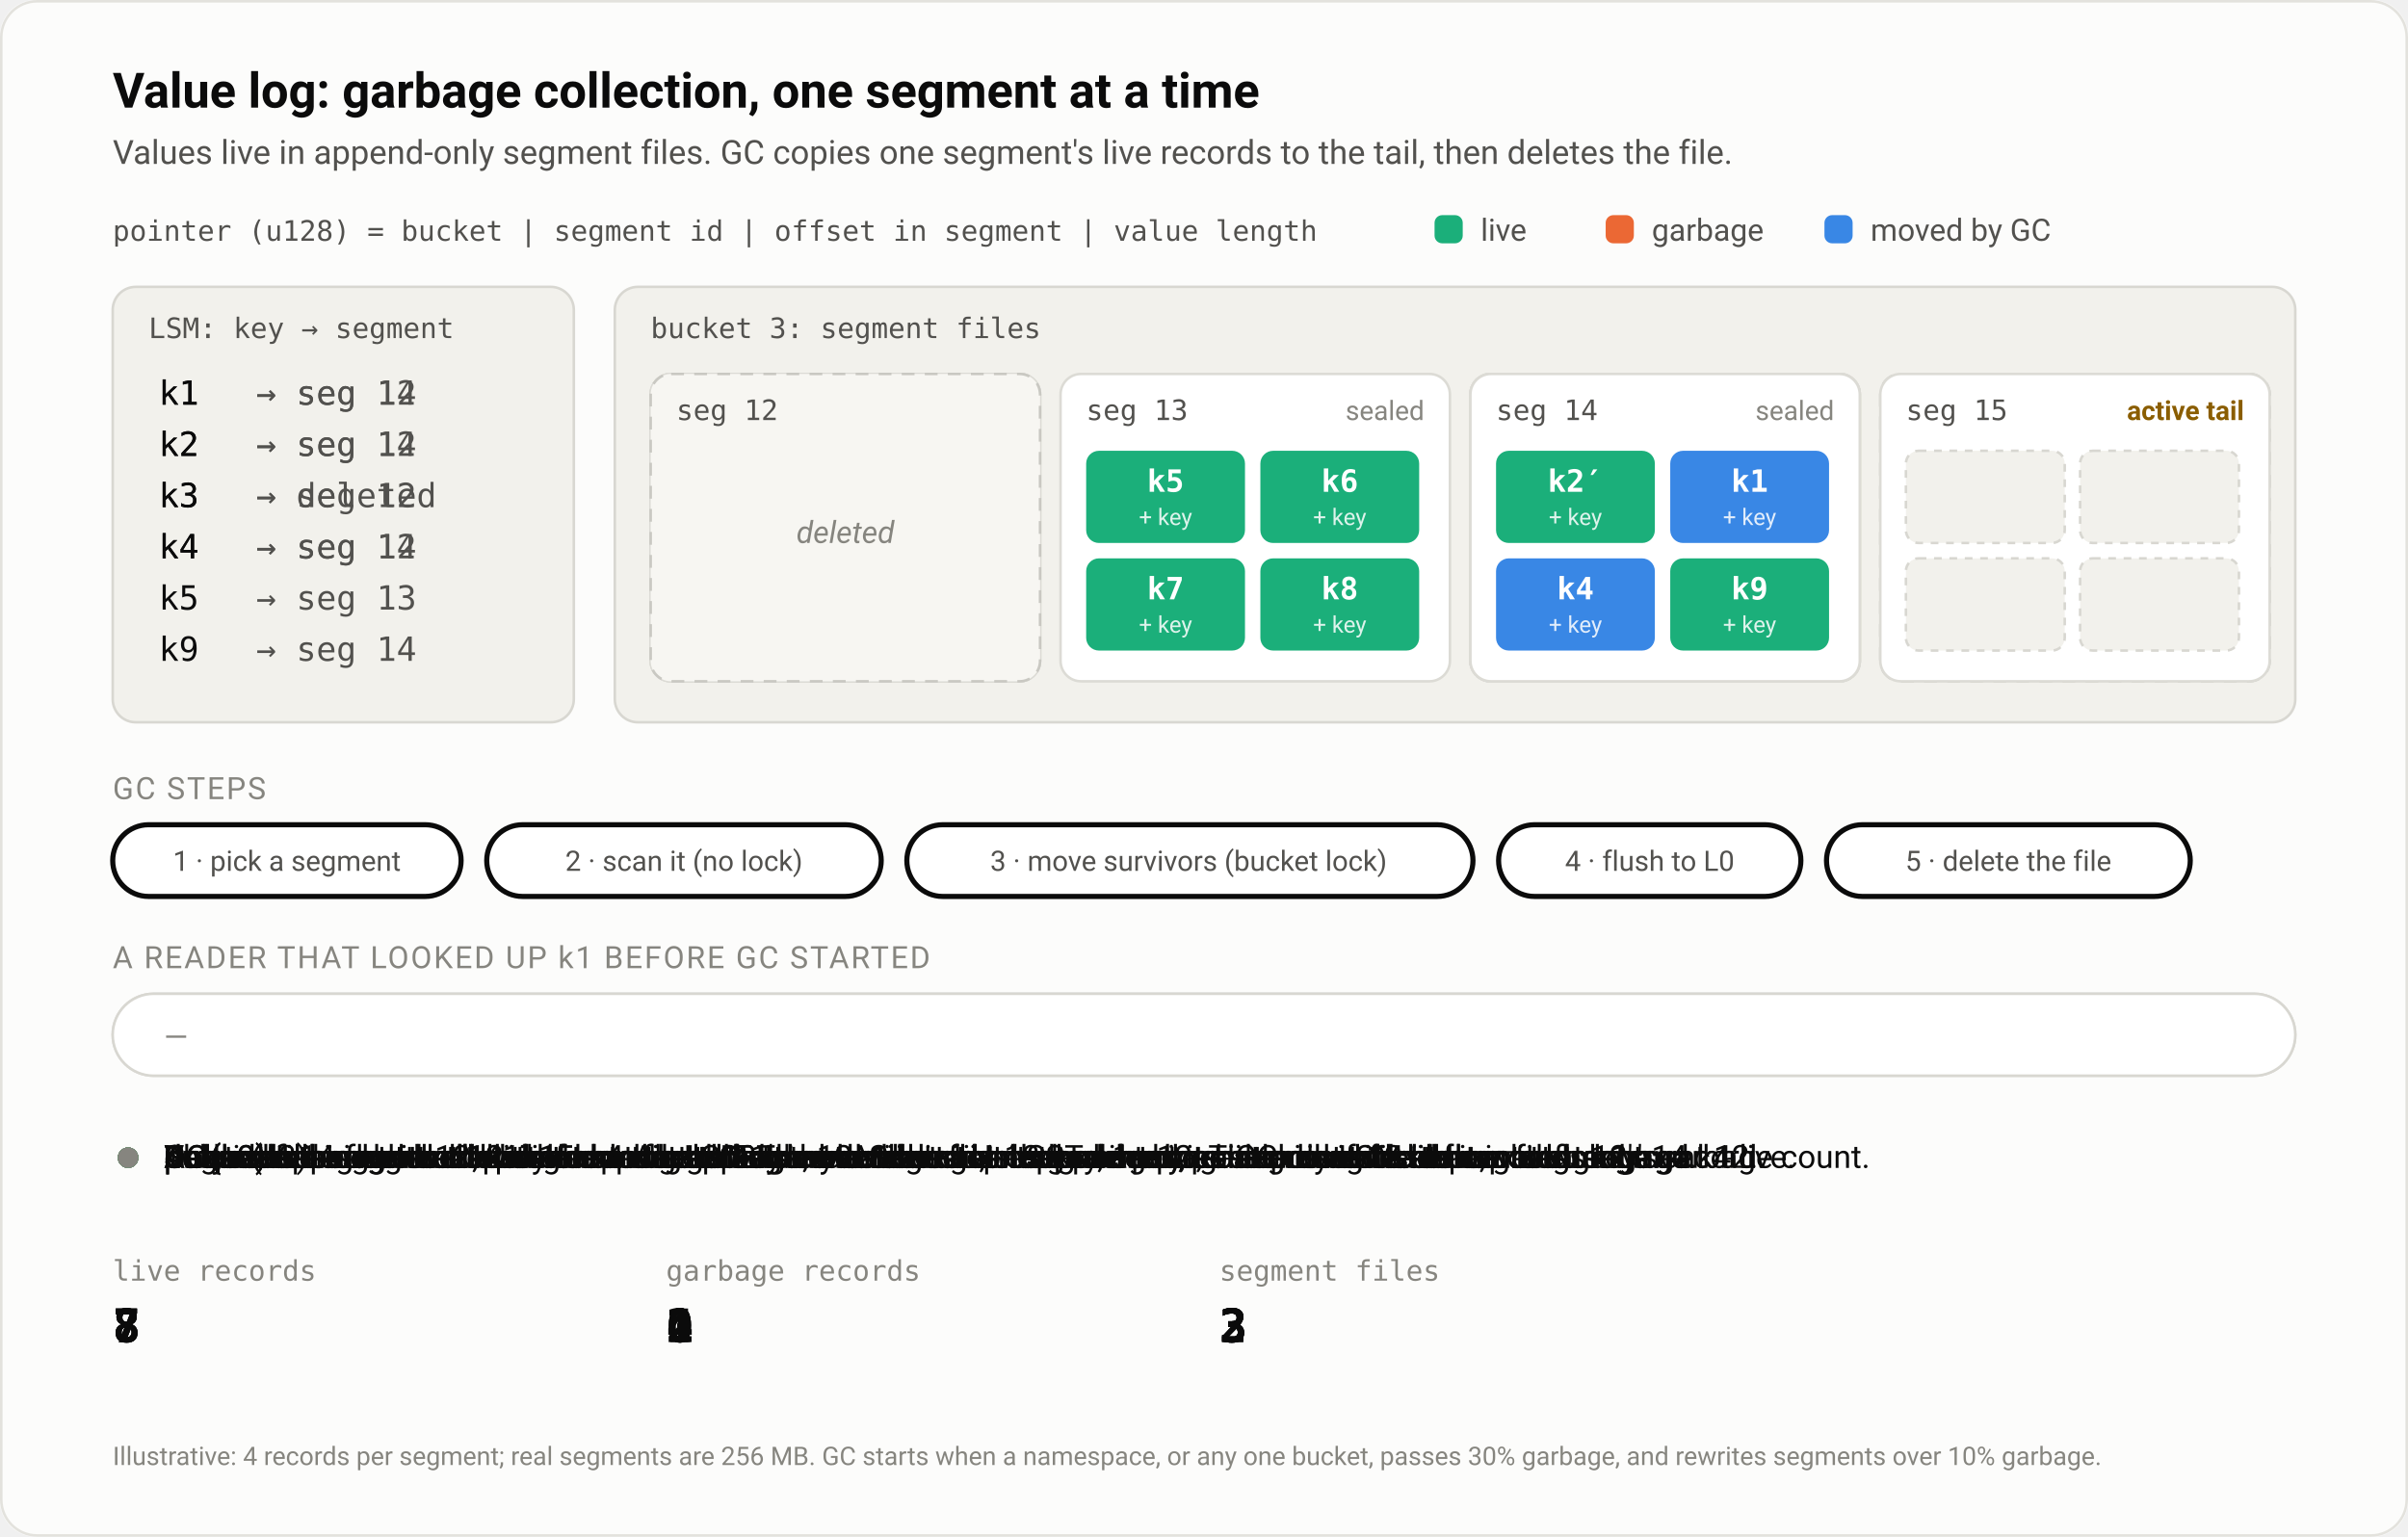
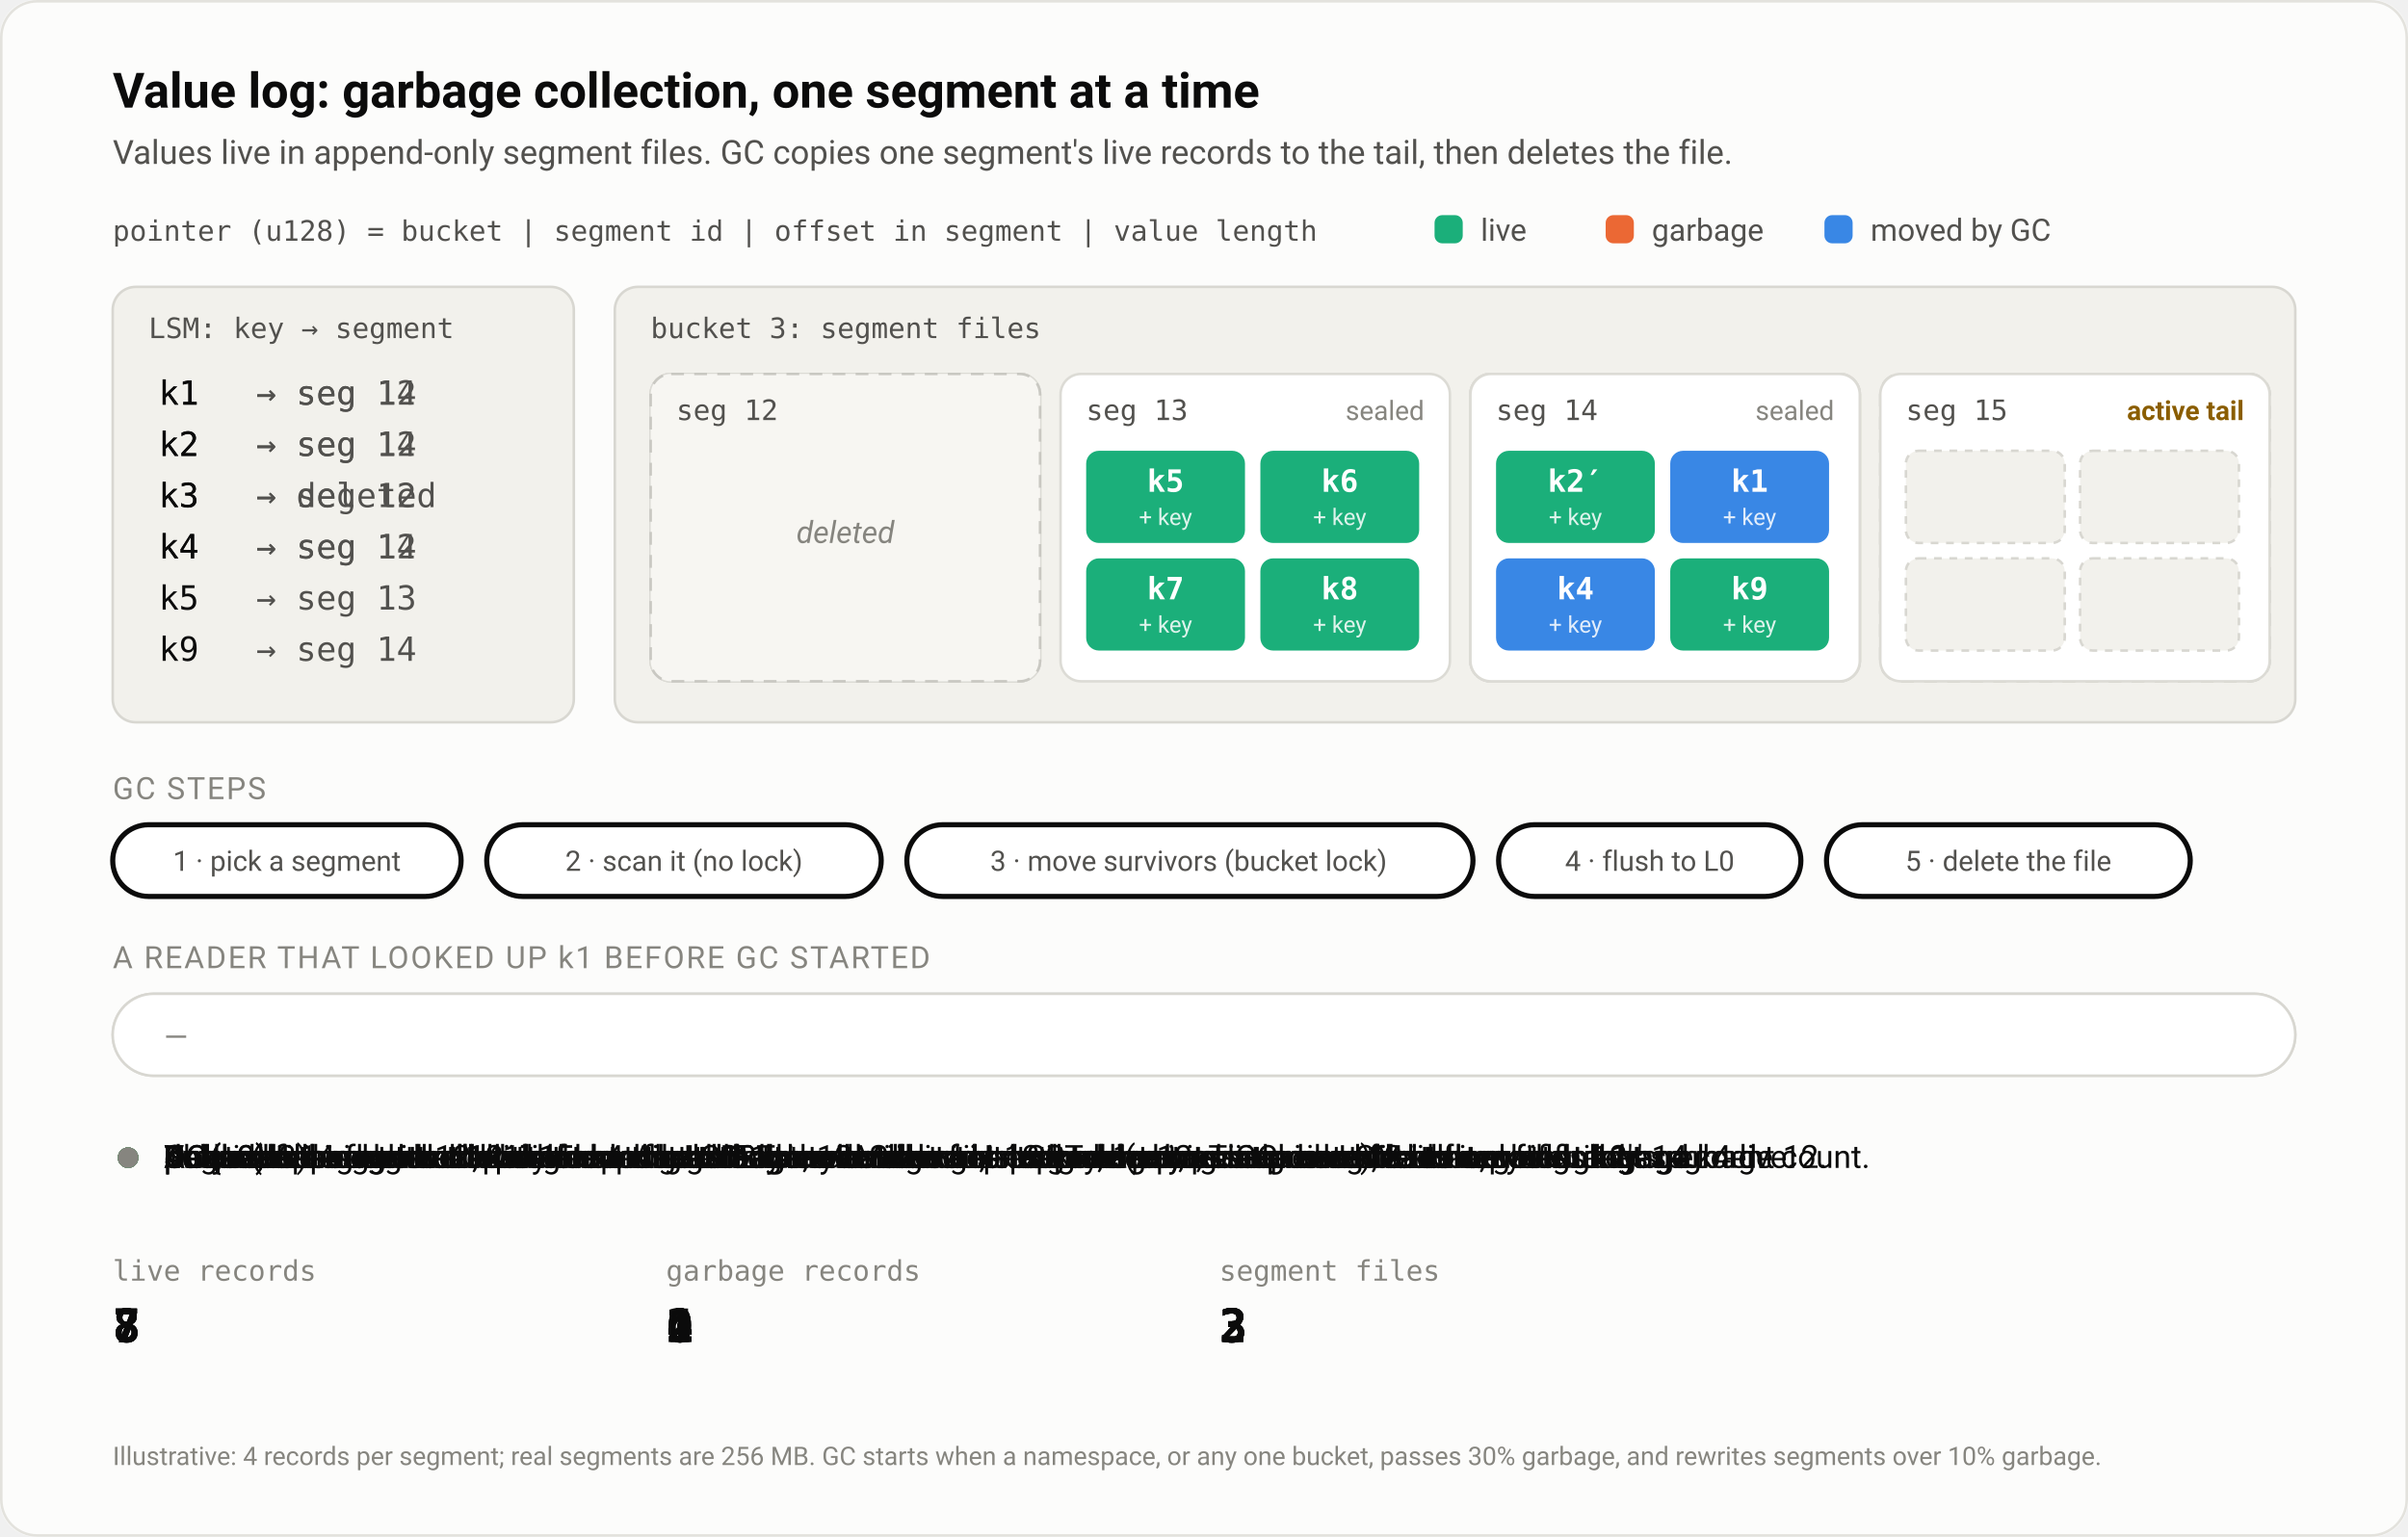
<svg xmlns="http://www.w3.org/2000/svg" viewBox="0 0 940 600" width="940" height="600" role="img" aria-label="Animated diagram: value-log garbage collection. Updates and deletes turn old records into garbage; GC scans one sealed segment, moves its live records to the active tail, re-points them, flushes, then deletes the file. A reader with an old pointer either reads the same value or gets SegmentMissing and looks the key up again. Segment ids are never reused.">
  <style>
  .surface { fill: #fcfcfb; }
  .frame   { stroke: #e3e2dd; }
  .t1 { fill: #0b0b0b; }
  .t2 { fill: #52514e; }
  .t3 { fill: #86857f; }
  .arrow { fill: #86857f; }
  .line { stroke: #86857f; }
  .grid { stroke: #e8e7e2; }
  .axis { stroke: #cfcec8; }
  .panel { fill: #f2f1ec; stroke: #d8d7d1; }
  .empty { fill: #ffffff; stroke: #dcdbd5; }
  .ghost { fill: #f7f6f2; stroke: #c9c8c2; }
  .pill  { fill: #ffffff; stroke: #d8d7d1; }
  .pill-on { fill: #ffffff; stroke: #0b0b0b; }
  .note-ok  { fill: #dff3ea; }
  .note-bad { fill: #fbe4da; }
  .note-off { fill: #ffffff; stroke: #d8d7d1; }
  .ink-a { fill: #8a5d00; font-weight: 600; }
  .ink-b { fill: #1c5cab; font-weight: 600; }
  @media (prefers-color-scheme: dark) {
    .surface { fill: #17171a; }
    .frame   { stroke: #2f2f34; }
    .t1 { fill: #f4f4f2; }
    .t2 { fill: #b9b8b2; }
    .t3 { fill: #85847e; }
    .arrow { fill: #85847e; }
    .line { stroke: #85847e; }
    .grid { stroke: #2a2a2e; }
    .axis { stroke: #3c3c42; }
    .panel { fill: #1f1f24; stroke: #34343a; }
    .empty { fill: #17171a; stroke: #33333a; }
    .ghost { fill: #1b1b1f; stroke: #34343a; }
    .pill  { fill: #17171a; stroke: #34343a; }
    .pill-on { fill: #17171a; stroke: #f4f4f2; }
    .note-ok  { fill: #16382b; }
    .note-bad { fill: #3d2219; }
    .note-off { fill: #17171a; stroke: #34343a; }
    .ink-a { fill: #e0ab3c; font-weight: 600; }
    .ink-b { fill: #7fb2f0; font-weight: 600; }
  }
  text { font-family: ui-sans-serif, -apple-system, "Segoe UI", Roboto, Helvetica, Arial, sans-serif; }
  .mono { font-family: ui-monospace, SFMono-Regular, "SF Mono", Menlo, Consolas, monospace; }
</style>
  <rect class="surface" x="0" y="0" width="940" height="600" rx="14" />
  <rect class="surface frame" x="0.5" y="0.5" width="939" height="599" rx="14" fill="none" />
  <text class="t1" x="44" y="42" font-size="19" font-weight="700">Value log: garbage collection, one segment at a time</text>
  <text class="t2" x="44" y="64" font-size="13">Values live in append-only segment files. GC copies one segment's live records to the tail, then deletes the file.</text>
  <text class="t2 mono" x="44" y="94" font-size="11">pointer (u128) =  bucket | segment id | offset in segment | value length</text>
  <rect x="560" y="84" width="11" height="11" rx="3" fill="#1baf7a" />
  <text class="t2" x="578" y="94" font-size="12">live</text>
  <rect x="626.8" y="84" width="11" height="11" rx="3" fill="#eb6834" />
  <text class="t2" x="644.8" y="94" font-size="12">garbage</text>
  <rect x="712.2" y="84" width="11" height="11" rx="3" fill="#3987e5" />
  <text class="t2" x="730.2" y="94" font-size="12">moved by GC</text>
  <rect class="panel" x="44" y="112" width="180" height="170" rx="9" />
  <text class="t2 mono" x="58" y="132" font-size="11">LSM: key → segment</text>
  <g>
    <animate attributeName="opacity" calcMode="discrete" values="1;1;1;1;1;0;0;0;0;0;0;0" keyTimes="0;0.083;0.167;0.25;0.333;0.417;0.5;0.583;0.667;0.75;0.833;0.917" dur="36.0s" repeatCount="indefinite" />
    <text class="t1 mono" x="62" y="158" font-size="13">k1</text>
    <text class="t2 mono" x="100" y="158" font-size="13">→ seg 12</text>
  </g>
  <g>
    <animate attributeName="opacity" calcMode="discrete" values="0;0;0;0;0;1;1;1;1;1;1;1" keyTimes="0;0.083;0.167;0.25;0.333;0.417;0.5;0.583;0.667;0.75;0.833;0.917" dur="36.0s" repeatCount="indefinite" />
    <text class="t1 mono" x="62" y="158" font-size="13">k1</text>
    <text class="t2 mono" x="100" y="158" font-size="13">→ seg 14</text>
  </g>
  <g>
    <animate attributeName="opacity" calcMode="discrete" values="1;0;0;0;0;0;0;0;0;0;0;0" keyTimes="0;0.083;0.167;0.25;0.333;0.417;0.5;0.583;0.667;0.75;0.833;0.917" dur="36.0s" repeatCount="indefinite" />
    <text class="t1 mono" x="62" y="178" font-size="13">k2</text>
    <text class="t2 mono" x="100" y="178" font-size="13">→ seg 12</text>
  </g>
  <g>
    <animate attributeName="opacity" calcMode="discrete" values="0;1;1;1;1;1;1;1;1;1;1;1" keyTimes="0;0.083;0.167;0.25;0.333;0.417;0.5;0.583;0.667;0.75;0.833;0.917" dur="36.0s" repeatCount="indefinite" />
    <text class="t1 mono" x="62" y="178" font-size="13">k2</text>
    <text class="t2 mono" x="100" y="178" font-size="13">→ seg 14</text>
  </g>
  <g>
    <animate attributeName="opacity" calcMode="discrete" values="1;1;0;0;0;0;0;0;0;0;0;0" keyTimes="0;0.083;0.167;0.25;0.333;0.417;0.5;0.583;0.667;0.75;0.833;0.917" dur="36.0s" repeatCount="indefinite" />
    <text class="t1 mono" x="62" y="198" font-size="13">k3</text>
    <text class="t2 mono" x="100" y="198" font-size="13">→ seg 12</text>
  </g>
  <g>
    <animate attributeName="opacity" calcMode="discrete" values="0;0;1;1;1;1;1;1;1;1;1;1" keyTimes="0;0.083;0.167;0.25;0.333;0.417;0.5;0.583;0.667;0.75;0.833;0.917" dur="36.0s" repeatCount="indefinite" />
    <text class="t1 mono" x="62" y="198" font-size="13">k3</text>
    <text class="t2 mono" x="100" y="198" font-size="13">→ deleted</text>
  </g>
  <g>
    <animate attributeName="opacity" calcMode="discrete" values="1;1;1;1;1;0;0;0;0;0;0;0" keyTimes="0;0.083;0.167;0.25;0.333;0.417;0.5;0.583;0.667;0.75;0.833;0.917" dur="36.0s" repeatCount="indefinite" />
    <text class="t1 mono" x="62" y="218" font-size="13">k4</text>
    <text class="t2 mono" x="100" y="218" font-size="13">→ seg 12</text>
  </g>
  <g>
    <animate attributeName="opacity" calcMode="discrete" values="0;0;0;0;0;1;1;1;1;1;1;1" keyTimes="0;0.083;0.167;0.25;0.333;0.417;0.5;0.583;0.667;0.75;0.833;0.917" dur="36.0s" repeatCount="indefinite" />
    <text class="t1 mono" x="62" y="218" font-size="13">k4</text>
    <text class="t2 mono" x="100" y="218" font-size="13">→ seg 14</text>
  </g>
  <g>
    <text class="t1 mono" x="62" y="238" font-size="13">k5</text>
    <text class="t2 mono" x="100" y="238" font-size="13">→ seg 13</text>
  </g>
  <g>
    <animate attributeName="opacity" calcMode="discrete" values="0;0;0;0;0;0;0;0;0;0;1;1" keyTimes="0;0.083;0.167;0.25;0.333;0.417;0.5;0.583;0.667;0.75;0.833;0.917" dur="36.0s" repeatCount="indefinite" />
    <text class="t1 mono" x="62" y="258" font-size="13">k9</text>
    <text class="t2 mono" x="100" y="258" font-size="13">→ seg 14</text>
  </g>
  <rect class="panel" x="240" y="112" width="656" height="170" rx="9" />
  <text class="t2 mono" x="254" y="132" font-size="11">bucket 3: segment files</text>
  <g>
    <animate attributeName="opacity" calcMode="discrete" values="1;0;0;0;0;0;0;0;0;0;0;0" keyTimes="0;0.083;0.167;0.25;0.333;0.417;0.5;0.583;0.667;0.75;0.833;0.917" dur="36.0s" repeatCount="indefinite" />
    <rect class="empty" x="254" y="146" width="152" height="120" rx="8" />
    <text class="t2 mono" x="264" y="164" font-size="11">seg 12</text>
    <text class="t3" x="396" y="164" font-size="10.5" text-anchor="end">sealed</text>
    <rect x="264" y="176" width="62" height="36" rx="5" fill="#1baf7a" />
    <text class="mono" x="295" y="192" font-size="12" text-anchor="middle" fill="#ffffff" font-weight="700">k1</text>
    <text class="" x="295" y="205" font-size="9" text-anchor="middle" fill="#ffffff" opacity="0.85">+ key</text>
    <rect x="332" y="176" width="62" height="36" rx="5" fill="#1baf7a" />
    <text class="mono" x="363" y="192" font-size="12" text-anchor="middle" fill="#ffffff" font-weight="700">k2</text>
    <text class="" x="363" y="205" font-size="9" text-anchor="middle" fill="#ffffff" opacity="0.85">+ key</text>
    <rect x="264" y="218" width="62" height="36" rx="5" fill="#1baf7a" />
    <text class="mono" x="295" y="234" font-size="12" text-anchor="middle" fill="#ffffff" font-weight="700">k3</text>
    <text class="" x="295" y="247" font-size="9" text-anchor="middle" fill="#ffffff" opacity="0.85">+ key</text>
    <rect x="332" y="218" width="62" height="36" rx="5" fill="#1baf7a" />
    <text class="mono" x="363" y="234" font-size="12" text-anchor="middle" fill="#ffffff" font-weight="700">k4</text>
    <text class="" x="363" y="247" font-size="9" text-anchor="middle" fill="#ffffff" opacity="0.85">+ key</text>
  </g>
  <g>
    <animate attributeName="opacity" calcMode="discrete" values="0;1;0;0;0;0;0;0;0;0;0;0" keyTimes="0;0.083;0.167;0.25;0.333;0.417;0.5;0.583;0.667;0.75;0.833;0.917" dur="36.0s" repeatCount="indefinite" />
    <rect class="empty" x="254" y="146" width="152" height="120" rx="8" />
    <text class="t2 mono" x="264" y="164" font-size="11">seg 12</text>
    <text class="t3" x="396" y="164" font-size="10.5" text-anchor="end">sealed</text>
    <rect x="264" y="176" width="62" height="36" rx="5" fill="#1baf7a" />
    <text class="mono" x="295" y="192" font-size="12" text-anchor="middle" fill="#ffffff" font-weight="700">k1</text>
    <text class="" x="295" y="205" font-size="9" text-anchor="middle" fill="#ffffff" opacity="0.85">+ key</text>
    <rect x="332" y="176" width="62" height="36" rx="5" fill="#eb6834" />
    <text class="mono" x="363" y="192" font-size="12" text-anchor="middle" fill="#ffffff" font-weight="700">k2</text>
    <text class="" x="363" y="205" font-size="9" text-anchor="middle" fill="#ffffff" opacity="0.85">+ key</text>
    <rect x="264" y="218" width="62" height="36" rx="5" fill="#1baf7a" />
    <text class="mono" x="295" y="234" font-size="12" text-anchor="middle" fill="#ffffff" font-weight="700">k3</text>
    <text class="" x="295" y="247" font-size="9" text-anchor="middle" fill="#ffffff" opacity="0.85">+ key</text>
    <rect x="332" y="218" width="62" height="36" rx="5" fill="#1baf7a" />
    <text class="mono" x="363" y="234" font-size="12" text-anchor="middle" fill="#ffffff" font-weight="700">k4</text>
    <text class="" x="363" y="247" font-size="9" text-anchor="middle" fill="#ffffff" opacity="0.85">+ key</text>
  </g>
  <g>
    <animate attributeName="opacity" calcMode="discrete" values="0;0;1;1;1;0;0;0;0;0;0;0" keyTimes="0;0.083;0.167;0.25;0.333;0.417;0.5;0.583;0.667;0.75;0.833;0.917" dur="36.0s" repeatCount="indefinite" />
    <rect class="empty" x="254" y="146" width="152" height="120" rx="8" />
    <text class="t2 mono" x="264" y="164" font-size="11">seg 12</text>
    <text class="t3" x="396" y="164" font-size="10.5" text-anchor="end">sealed</text>
    <rect x="264" y="176" width="62" height="36" rx="5" fill="#1baf7a" />
    <text class="mono" x="295" y="192" font-size="12" text-anchor="middle" fill="#ffffff" font-weight="700">k1</text>
    <text class="" x="295" y="205" font-size="9" text-anchor="middle" fill="#ffffff" opacity="0.85">+ key</text>
    <rect x="332" y="176" width="62" height="36" rx="5" fill="#eb6834" />
    <text class="mono" x="363" y="192" font-size="12" text-anchor="middle" fill="#ffffff" font-weight="700">k2</text>
    <text class="" x="363" y="205" font-size="9" text-anchor="middle" fill="#ffffff" opacity="0.85">+ key</text>
    <rect x="264" y="218" width="62" height="36" rx="5" fill="#eb6834" />
    <text class="mono" x="295" y="234" font-size="12" text-anchor="middle" fill="#ffffff" font-weight="700">k3</text>
    <text class="" x="295" y="247" font-size="9" text-anchor="middle" fill="#ffffff" opacity="0.85">+ key</text>
    <rect x="332" y="218" width="62" height="36" rx="5" fill="#1baf7a" />
    <text class="mono" x="363" y="234" font-size="12" text-anchor="middle" fill="#ffffff" font-weight="700">k4</text>
    <text class="" x="363" y="247" font-size="9" text-anchor="middle" fill="#ffffff" opacity="0.85">+ key</text>
  </g>
  <g>
    <animate attributeName="opacity" calcMode="discrete" values="0;0;0;0;0;1;1;1;0;0;0;0" keyTimes="0;0.083;0.167;0.25;0.333;0.417;0.5;0.583;0.667;0.75;0.833;0.917" dur="36.0s" repeatCount="indefinite" />
    <rect class="empty" x="254" y="146" width="152" height="120" rx="8" />
    <text class="t2 mono" x="264" y="164" font-size="11">seg 12</text>
    <text class="t3" x="396" y="164" font-size="10.5" text-anchor="end">sealed</text>
    <rect x="264" y="176" width="62" height="36" rx="5" fill="#eb6834" />
    <text class="mono" x="295" y="192" font-size="12" text-anchor="middle" fill="#ffffff" font-weight="700">k1</text>
    <text class="" x="295" y="205" font-size="9" text-anchor="middle" fill="#ffffff" opacity="0.85">+ key</text>
    <rect x="332" y="176" width="62" height="36" rx="5" fill="#eb6834" />
    <text class="mono" x="363" y="192" font-size="12" text-anchor="middle" fill="#ffffff" font-weight="700">k2</text>
    <text class="" x="363" y="205" font-size="9" text-anchor="middle" fill="#ffffff" opacity="0.85">+ key</text>
    <rect x="264" y="218" width="62" height="36" rx="5" fill="#eb6834" />
    <text class="mono" x="295" y="234" font-size="12" text-anchor="middle" fill="#ffffff" font-weight="700">k3</text>
    <text class="" x="295" y="247" font-size="9" text-anchor="middle" fill="#ffffff" opacity="0.85">+ key</text>
    <rect x="332" y="218" width="62" height="36" rx="5" fill="#eb6834" />
    <text class="mono" x="363" y="234" font-size="12" text-anchor="middle" fill="#ffffff" font-weight="700">k4</text>
    <text class="" x="363" y="247" font-size="9" text-anchor="middle" fill="#ffffff" opacity="0.85">+ key</text>
  </g>
  <g>
    <animate attributeName="opacity" calcMode="discrete" values="0;0;0;0;0;0;0;0;1;1;1;1" keyTimes="0;0.083;0.167;0.25;0.333;0.417;0.5;0.583;0.667;0.75;0.833;0.917" dur="36.0s" repeatCount="indefinite" />
    <rect class="ghost" x="254" y="146" width="152" height="120" rx="8" stroke-dasharray="5 4" />
    <text class="t2 mono" x="264" y="164" font-size="11">seg 12</text>
    <text class="t3" x="330.0" y="212" font-size="12" text-anchor="middle" font-style="italic">deleted</text>
  </g>
  <g>
    <rect class="empty" x="414" y="146" width="152" height="120" rx="8" />
    <text class="t2 mono" x="424" y="164" font-size="11">seg 13</text>
    <text class="t3" x="556" y="164" font-size="10.5" text-anchor="end">sealed</text>
    <rect x="424" y="176" width="62" height="36" rx="5" fill="#1baf7a" />
    <text class="mono" x="455" y="192" font-size="12" text-anchor="middle" fill="#ffffff" font-weight="700">k5</text>
    <text class="" x="455" y="205" font-size="9" text-anchor="middle" fill="#ffffff" opacity="0.85">+ key</text>
    <rect x="492" y="176" width="62" height="36" rx="5" fill="#1baf7a" />
    <text class="mono" x="523" y="192" font-size="12" text-anchor="middle" fill="#ffffff" font-weight="700">k6</text>
    <text class="" x="523" y="205" font-size="9" text-anchor="middle" fill="#ffffff" opacity="0.85">+ key</text>
    <rect x="424" y="218" width="62" height="36" rx="5" fill="#1baf7a" />
    <text class="mono" x="455" y="234" font-size="12" text-anchor="middle" fill="#ffffff" font-weight="700">k7</text>
    <text class="" x="455" y="247" font-size="9" text-anchor="middle" fill="#ffffff" opacity="0.85">+ key</text>
    <rect x="492" y="218" width="62" height="36" rx="5" fill="#1baf7a" />
    <text class="mono" x="523" y="234" font-size="12" text-anchor="middle" fill="#ffffff" font-weight="700">k8</text>
    <text class="" x="523" y="247" font-size="9" text-anchor="middle" fill="#ffffff" opacity="0.85">+ key</text>
  </g>
  <g>
    <animate attributeName="opacity" calcMode="discrete" values="1;0;0;0;0;0;0;0;0;0;0;0" keyTimes="0;0.083;0.167;0.25;0.333;0.417;0.5;0.583;0.667;0.75;0.833;0.917" dur="36.0s" repeatCount="indefinite" />
    <rect class="empty" x="574" y="146" width="152" height="120" rx="8" />
    <text class="t2 mono" x="584" y="164" font-size="11">seg 14</text>
    <text class="ink-a" x="716" y="164" font-size="10.5" text-anchor="end">active tail</text>
    <rect class="panel" x="584" y="176" width="62" height="36" rx="5" stroke-dasharray="3 3" />
    <rect class="panel" x="652" y="176" width="62" height="36" rx="5" stroke-dasharray="3 3" />
    <rect class="panel" x="584" y="218" width="62" height="36" rx="5" stroke-dasharray="3 3" />
    <rect class="panel" x="652" y="218" width="62" height="36" rx="5" stroke-dasharray="3 3" />
  </g>
  <g>
    <animate attributeName="opacity" calcMode="discrete" values="0;1;1;1;1;0;0;0;0;0;0;0" keyTimes="0;0.083;0.167;0.25;0.333;0.417;0.5;0.583;0.667;0.75;0.833;0.917" dur="36.0s" repeatCount="indefinite" />
    <rect class="empty" x="574" y="146" width="152" height="120" rx="8" />
    <text class="t2 mono" x="584" y="164" font-size="11">seg 14</text>
    <text class="ink-a" x="716" y="164" font-size="10.5" text-anchor="end">active tail</text>
    <rect x="584" y="176" width="62" height="36" rx="5" fill="#1baf7a" />
    <text class="mono" x="615" y="192" font-size="12" text-anchor="middle" fill="#ffffff" font-weight="700">k2′</text>
    <text class="" x="615" y="205" font-size="9" text-anchor="middle" fill="#ffffff" opacity="0.85">+ key</text>
    <rect class="panel" x="652" y="176" width="62" height="36" rx="5" stroke-dasharray="3 3" />
    <rect class="panel" x="584" y="218" width="62" height="36" rx="5" stroke-dasharray="3 3" />
    <rect class="panel" x="652" y="218" width="62" height="36" rx="5" stroke-dasharray="3 3" />
  </g>
  <g>
    <animate attributeName="opacity" calcMode="discrete" values="0;0;0;0;0;1;1;1;1;1;0;0" keyTimes="0;0.083;0.167;0.25;0.333;0.417;0.5;0.583;0.667;0.75;0.833;0.917" dur="36.0s" repeatCount="indefinite" />
    <rect class="empty" x="574" y="146" width="152" height="120" rx="8" />
    <text class="t2 mono" x="584" y="164" font-size="11">seg 14</text>
    <text class="ink-a" x="716" y="164" font-size="10.5" text-anchor="end">active tail</text>
    <rect x="584" y="176" width="62" height="36" rx="5" fill="#1baf7a" />
    <text class="mono" x="615" y="192" font-size="12" text-anchor="middle" fill="#ffffff" font-weight="700">k2′</text>
    <text class="" x="615" y="205" font-size="9" text-anchor="middle" fill="#ffffff" opacity="0.85">+ key</text>
    <rect x="652" y="176" width="62" height="36" rx="5" fill="#3987e5" />
    <text class="mono" x="683" y="192" font-size="12" text-anchor="middle" fill="#ffffff" font-weight="700">k1</text>
    <text class="" x="683" y="205" font-size="9" text-anchor="middle" fill="#ffffff" opacity="0.85">+ key</text>
    <rect x="584" y="218" width="62" height="36" rx="5" fill="#3987e5" />
    <text class="mono" x="615" y="234" font-size="12" text-anchor="middle" fill="#ffffff" font-weight="700">k4</text>
    <text class="" x="615" y="247" font-size="9" text-anchor="middle" fill="#ffffff" opacity="0.85">+ key</text>
    <rect class="panel" x="652" y="218" width="62" height="36" rx="5" stroke-dasharray="3 3" />
  </g>
  <g>
    <animate attributeName="opacity" calcMode="discrete" values="0;0;0;0;0;0;0;0;0;0;1;0" keyTimes="0;0.083;0.167;0.25;0.333;0.417;0.5;0.583;0.667;0.75;0.833;0.917" dur="36.0s" repeatCount="indefinite" />
    <rect class="empty" x="574" y="146" width="152" height="120" rx="8" />
    <text class="t2 mono" x="584" y="164" font-size="11">seg 14</text>
    <text class="ink-a" x="716" y="164" font-size="10.5" text-anchor="end">active tail</text>
    <rect x="584" y="176" width="62" height="36" rx="5" fill="#1baf7a" />
    <text class="mono" x="615" y="192" font-size="12" text-anchor="middle" fill="#ffffff" font-weight="700">k2′</text>
    <text class="" x="615" y="205" font-size="9" text-anchor="middle" fill="#ffffff" opacity="0.85">+ key</text>
    <rect x="652" y="176" width="62" height="36" rx="5" fill="#3987e5" />
    <text class="mono" x="683" y="192" font-size="12" text-anchor="middle" fill="#ffffff" font-weight="700">k1</text>
    <text class="" x="683" y="205" font-size="9" text-anchor="middle" fill="#ffffff" opacity="0.85">+ key</text>
    <rect x="584" y="218" width="62" height="36" rx="5" fill="#3987e5" />
    <text class="mono" x="615" y="234" font-size="12" text-anchor="middle" fill="#ffffff" font-weight="700">k4</text>
    <text class="" x="615" y="247" font-size="9" text-anchor="middle" fill="#ffffff" opacity="0.85">+ key</text>
    <rect x="652" y="218" width="62" height="36" rx="5" fill="#1baf7a" />
    <text class="mono" x="683" y="234" font-size="12" text-anchor="middle" fill="#ffffff" font-weight="700">k9</text>
    <text class="" x="683" y="247" font-size="9" text-anchor="middle" fill="#ffffff" opacity="0.85">+ key</text>
  </g>
  <g>
    <animate attributeName="opacity" calcMode="discrete" values="0;0;0;0;0;0;0;0;0;0;0;1" keyTimes="0;0.083;0.167;0.25;0.333;0.417;0.5;0.583;0.667;0.75;0.833;0.917" dur="36.0s" repeatCount="indefinite" />
    <rect class="empty" x="574" y="146" width="152" height="120" rx="8" />
    <text class="t2 mono" x="584" y="164" font-size="11">seg 14</text>
    <text class="t3" x="716" y="164" font-size="10.5" text-anchor="end">sealed</text>
    <rect x="584" y="176" width="62" height="36" rx="5" fill="#1baf7a" />
    <text class="mono" x="615" y="192" font-size="12" text-anchor="middle" fill="#ffffff" font-weight="700">k2′</text>
    <text class="" x="615" y="205" font-size="9" text-anchor="middle" fill="#ffffff" opacity="0.85">+ key</text>
    <rect x="652" y="176" width="62" height="36" rx="5" fill="#3987e5" />
    <text class="mono" x="683" y="192" font-size="12" text-anchor="middle" fill="#ffffff" font-weight="700">k1</text>
    <text class="" x="683" y="205" font-size="9" text-anchor="middle" fill="#ffffff" opacity="0.85">+ key</text>
    <rect x="584" y="218" width="62" height="36" rx="5" fill="#3987e5" />
    <text class="mono" x="615" y="234" font-size="12" text-anchor="middle" fill="#ffffff" font-weight="700">k4</text>
    <text class="" x="615" y="247" font-size="9" text-anchor="middle" fill="#ffffff" opacity="0.85">+ key</text>
    <rect x="652" y="218" width="62" height="36" rx="5" fill="#1baf7a" />
    <text class="mono" x="683" y="234" font-size="12" text-anchor="middle" fill="#ffffff" font-weight="700">k9</text>
    <text class="" x="683" y="247" font-size="9" text-anchor="middle" fill="#ffffff" opacity="0.85">+ key</text>
  </g>
  <g>
    <animate attributeName="opacity" calcMode="discrete" values="1;1;1;1;1;1;1;1;1;1;1;0" keyTimes="0;0.083;0.167;0.25;0.333;0.417;0.5;0.583;0.667;0.75;0.833;0.917" dur="36.0s" repeatCount="indefinite" />
    <rect class="ghost" x="734" y="146" width="152" height="120" rx="8" stroke-dasharray="5 4" />
    <text class="t2 mono" x="744" y="164" font-size="11">seg 15</text>
    <text class="t3" x="810.0" y="212" font-size="12" text-anchor="middle" font-style="italic">not created yet</text>
  </g>
  <g>
    <animate attributeName="opacity" calcMode="discrete" values="0;0;0;0;0;0;0;0;0;0;0;1" keyTimes="0;0.083;0.167;0.25;0.333;0.417;0.5;0.583;0.667;0.75;0.833;0.917" dur="36.0s" repeatCount="indefinite" />
    <rect class="empty" x="734" y="146" width="152" height="120" rx="8" />
    <text class="t2 mono" x="744" y="164" font-size="11">seg 15</text>
    <text class="ink-a" x="876" y="164" font-size="10.5" text-anchor="end">active tail</text>
    <rect class="panel" x="744" y="176" width="62" height="36" rx="5" stroke-dasharray="3 3" />
    <rect class="panel" x="812" y="176" width="62" height="36" rx="5" stroke-dasharray="3 3" />
    <rect class="panel" x="744" y="218" width="62" height="36" rx="5" stroke-dasharray="3 3" />
    <rect class="panel" x="812" y="218" width="62" height="36" rx="5" stroke-dasharray="3 3" />
  </g>
  <text class="t3" x="44" y="312" font-size="12" letter-spacing="0.06em">GC STEPS</text>
  <g>
    <animate attributeName="opacity" calcMode="discrete" values="1;1;1;0;1;1;1;1;1;1;1;1" keyTimes="0;0.083;0.167;0.25;0.333;0.417;0.5;0.583;0.667;0.75;0.833;0.917" dur="36.0s" repeatCount="indefinite" />
    <rect class="pill" x="44" y="322" width="136" height="28" rx="14" />
  </g>
  <g>
    <animate attributeName="opacity" calcMode="discrete" values="0;0;0;1;0;0;0;0;0;0;0;0" keyTimes="0;0.083;0.167;0.25;0.333;0.417;0.5;0.583;0.667;0.75;0.833;0.917" dur="36.0s" repeatCount="indefinite" />
    <rect class="pill-on" x="44" y="322" width="136" height="28" rx="14" stroke-width="2" />
  </g>
  <text class="t2" x="112" y="340" font-size="11" text-anchor="middle">1 · pick a segment</text>
  <g>
    <animate attributeName="opacity" calcMode="discrete" values="1;1;1;1;0;1;1;1;1;1;1;1" keyTimes="0;0.083;0.167;0.25;0.333;0.417;0.5;0.583;0.667;0.75;0.833;0.917" dur="36.0s" repeatCount="indefinite" />
    <rect class="pill" x="190" y="322" width="154" height="28" rx="14" />
  </g>
  <g>
    <animate attributeName="opacity" calcMode="discrete" values="0;0;0;0;1;0;0;0;0;0;0;0" keyTimes="0;0.083;0.167;0.25;0.333;0.417;0.5;0.583;0.667;0.75;0.833;0.917" dur="36.0s" repeatCount="indefinite" />
    <rect class="pill-on" x="190" y="322" width="154" height="28" rx="14" stroke-width="2" />
  </g>
  <text class="t2" x="267" y="340" font-size="11" text-anchor="middle">2 · scan it (no lock)</text>
  <g>
    <animate attributeName="opacity" calcMode="discrete" values="1;1;1;1;1;0;0;1;1;1;1;1" keyTimes="0;0.083;0.167;0.25;0.333;0.417;0.5;0.583;0.667;0.75;0.833;0.917" dur="36.0s" repeatCount="indefinite" />
    <rect class="pill" x="354" y="322" width="221" height="28" rx="14" />
  </g>
  <g>
    <animate attributeName="opacity" calcMode="discrete" values="0;0;0;0;0;1;1;0;0;0;0;0" keyTimes="0;0.083;0.167;0.25;0.333;0.417;0.5;0.583;0.667;0.75;0.833;0.917" dur="36.0s" repeatCount="indefinite" />
    <rect class="pill-on" x="354" y="322" width="221" height="28" rx="14" stroke-width="2" />
  </g>
  <text class="t2" x="464" y="340" font-size="11" text-anchor="middle">3 · move survivors (bucket lock)</text>
  <g>
    <animate attributeName="opacity" calcMode="discrete" values="1;1;1;1;1;1;1;0;1;1;1;1" keyTimes="0;0.083;0.167;0.25;0.333;0.417;0.5;0.583;0.667;0.75;0.833;0.917" dur="36.0s" repeatCount="indefinite" />
    <rect class="pill" x="585" y="322" width="118" height="28" rx="14" />
  </g>
  <g>
    <animate attributeName="opacity" calcMode="discrete" values="0;0;0;0;0;0;0;1;0;0;0;0" keyTimes="0;0.083;0.167;0.25;0.333;0.417;0.5;0.583;0.667;0.75;0.833;0.917" dur="36.0s" repeatCount="indefinite" />
    <rect class="pill-on" x="585" y="322" width="118" height="28" rx="14" stroke-width="2" />
  </g>
  <text class="t2" x="644" y="340" font-size="11" text-anchor="middle">4 · flush to L0</text>
  <g>
    <animate attributeName="opacity" calcMode="discrete" values="1;1;1;1;1;1;1;1;0;1;1;1" keyTimes="0;0.083;0.167;0.25;0.333;0.417;0.5;0.583;0.667;0.75;0.833;0.917" dur="36.0s" repeatCount="indefinite" />
    <rect class="pill" x="713" y="322" width="142" height="28" rx="14" />
  </g>
  <g>
    <animate attributeName="opacity" calcMode="discrete" values="0;0;0;0;0;0;0;0;1;0;0;0" keyTimes="0;0.083;0.167;0.25;0.333;0.417;0.5;0.583;0.667;0.75;0.833;0.917" dur="36.0s" repeatCount="indefinite" />
    <rect class="pill-on" x="713" y="322" width="142" height="28" rx="14" stroke-width="2" />
  </g>
  <text class="t2" x="784" y="340" font-size="11" text-anchor="middle">5 · delete the file</text>
  <text class="t3" x="44" y="378" font-size="12" letter-spacing="0.06em">A READER THAT LOOKED UP k1 BEFORE GC STARTED</text>
  <g>
    <animate attributeName="opacity" calcMode="discrete" values="1;1;1;1;1;1;0;1;1;0;0;0" keyTimes="0;0.083;0.167;0.25;0.333;0.417;0.5;0.583;0.667;0.75;0.833;0.917" dur="36.0s" repeatCount="indefinite" />
    <rect class="note-off" x="44" y="388" width="852" height="32" rx="16" />
    <text class="t3" x="64" y="409" font-size="12">holds a pointer to k1 in segment 12, looked up before GC</text>
  </g>
  <g>
    <animate attributeName="opacity" calcMode="discrete" values="0;0;0;0;0;0;1;0;0;0;0;0" keyTimes="0;0.083;0.167;0.25;0.333;0.417;0.5;0.583;0.667;0.75;0.833;0.917" dur="36.0s" repeatCount="indefinite" />
    <rect class="note-ok" x="44" y="388" width="852" height="32" rx="16" />
-     <text class="t1" x="64" y="409" font-size="12">reads segment 12: k1's own value, same version</text>
+     <text class="t1" x="64" y="409" font-size="12">reads segment 12: k1's own value, the same write</text>
  </g>
  <g>
    <animate attributeName="opacity" calcMode="discrete" values="0;0;0;0;0;0;0;0;0;1;0;0" keyTimes="0;0.083;0.167;0.25;0.333;0.417;0.5;0.583;0.667;0.75;0.833;0.917" dur="36.0s" repeatCount="indefinite" />
    <rect class="note-bad" x="44" y="388" width="852" height="32" rx="16" />
    <text class="t1" x="64" y="409" font-size="12">segment 12 is gone: SegmentMissing, look k1 up again, read segment 14</text>
  </g>
  <g>
    <animate attributeName="opacity" calcMode="discrete" values="0;0;0;0;0;0;0;0;0;0;1;1" keyTimes="0;0.083;0.167;0.25;0.333;0.417;0.5;0.583;0.667;0.75;0.833;0.917" dur="36.0s" repeatCount="indefinite" />
    <rect class="note-off" x="44" y="388" width="852" height="32" rx="16" />
    <text class="t3" x="64" y="409" font-size="12">—</text>
  </g>
  <g>
    <animate attributeName="opacity" calcMode="discrete" values="1;0;0;0;0;0;0;0;0;0;0;0" keyTimes="0;0.083;0.167;0.25;0.333;0.417;0.5;0.583;0.667;0.75;0.833;0.917" dur="36.0s" repeatCount="indefinite" />
    <circle cx="50" cy="452" r="4" fill="#86857f" />
    <text class="t1" x="64" y="456" font-size="12.5">Values live in numbered segment files. Only the active tail is appended to; sealed segments never change.</text>
  </g>
  <g>
    <animate attributeName="opacity" calcMode="discrete" values="0;1;0;0;0;0;0;0;0;0;0;0" keyTimes="0;0.083;0.167;0.25;0.333;0.417;0.5;0.583;0.667;0.75;0.833;0.917" dur="36.0s" repeatCount="indefinite" />
    <circle cx="50" cy="452" r="4" fill="#1baf7a" />
    <text class="t1" x="64" y="456" font-size="12.5">put(k2) appends the new value to the tail. The old record is not touched; its size is added to segment 12's garbage count.</text>
  </g>
  <g>
    <animate attributeName="opacity" calcMode="discrete" values="0;0;1;0;0;0;0;0;0;0;0;0" keyTimes="0;0.083;0.167;0.25;0.333;0.417;0.5;0.583;0.667;0.75;0.833;0.917" dur="36.0s" repeatCount="indefinite" />
    <circle cx="50" cy="452" r="4" fill="#eb6834" />
    <text class="t1" x="64" y="456" font-size="12.5">delete(k3) removes the key from the LSM. Its record becomes garbage too: segment 12 is now half garbage.</text>
  </g>
  <g>
    <animate attributeName="opacity" calcMode="discrete" values="0;0;0;1;0;0;0;0;0;0;0;0" keyTimes="0;0.083;0.167;0.25;0.333;0.417;0.5;0.583;0.667;0.75;0.833;0.917" dur="36.0s" repeatCount="indefinite" />
    <circle cx="50" cy="452" r="4" fill="#86857f" />
    <text class="t1" x="64" y="456" font-size="12.5">GC picks the segment with the most garbage, 12. Segment 13 has none, so GC never reads it.</text>
  </g>
  <g>
    <animate attributeName="opacity" calcMode="discrete" values="0;0;0;0;1;0;0;0;0;0;0;0" keyTimes="0;0.083;0.167;0.25;0.333;0.417;0.5;0.583;0.667;0.75;0.833;0.917" dur="36.0s" repeatCount="indefinite" />
    <circle cx="50" cy="452" r="4" fill="#86857f" />
    <text class="t1" x="64" y="456" font-size="12.5">GC reads segment 12 with no lock held. Each record stores its key, so one batched LSM lookup finds k1 and k4 live.</text>
  </g>
  <g>
    <animate attributeName="opacity" calcMode="discrete" values="0;0;0;0;0;1;0;0;0;0;0;0" keyTimes="0;0.083;0.167;0.25;0.333;0.417;0.5;0.583;0.667;0.75;0.833;0.917" dur="36.0s" repeatCount="indefinite" />
    <circle cx="50" cy="452" r="4" fill="#3987e5" />
-     <text class="t1" x="64" y="456" font-size="12.5">Under the bucket lock, k1 and k4 are appended to the tail and re-pointed, each only if it still points at segment 12.</text>
+     <text class="t1" x="64" y="456" font-size="12.5">Under the bucket lock, k1 and k4 move to the tail and are re-pointed (same sequence), each only if still at segment 12.</text>
  </g>
  <g>
    <animate attributeName="opacity" calcMode="discrete" values="0;0;0;0;0;0;1;0;0;0;0;0" keyTimes="0;0.083;0.167;0.25;0.333;0.417;0.5;0.583;0.667;0.75;0.833;0.917" dur="36.0s" repeatCount="indefinite" />
    <circle cx="50" cy="452" r="4" fill="#1baf7a" />
    <text class="t1" x="64" y="456" font-size="12.5">The reader uses its old pointer and gets k1's own value from segment 12. The pointer is stale, not wrong.</text>
  </g>
  <g>
    <animate attributeName="opacity" calcMode="discrete" values="0;0;0;0;0;0;0;1;0;0;0;0" keyTimes="0;0.083;0.167;0.25;0.333;0.417;0.5;0.583;0.667;0.75;0.833;0.917" dur="36.0s" repeatCount="indefinite" />
    <circle cx="50" cy="452" r="4" fill="#86857f" />
    <text class="t1" x="64" y="456" font-size="12.5">A memtable flush makes the re-pointed entries durable in an SSTable.</text>
  </g>
  <g>
    <animate attributeName="opacity" calcMode="discrete" values="0;0;0;0;0;0;0;0;1;0;0;0" keyTimes="0;0.083;0.167;0.25;0.333;0.417;0.5;0.583;0.667;0.75;0.833;0.917" dur="36.0s" repeatCount="indefinite" />
    <circle cx="50" cy="452" r="4" fill="#86857f" />
    <text class="t1" x="64" y="456" font-size="12.5">Only now is segment 12 deleted. A crash at any earlier step leaves every pointer on a file that exists.</text>
  </g>
  <g>
    <animate attributeName="opacity" calcMode="discrete" values="0;0;0;0;0;0;0;0;0;1;0;0" keyTimes="0;0.083;0.167;0.25;0.333;0.417;0.5;0.583;0.667;0.75;0.833;0.917" dur="36.0s" repeatCount="indefinite" />
    <circle cx="50" cy="452" r="4" fill="#eb6834" />
    <text class="t1" x="64" y="456" font-size="12.5">A reader using the old pointer now gets SegmentMissing. It looks k1 up again and reads it from segment 14.</text>
  </g>
  <g>
    <animate attributeName="opacity" calcMode="discrete" values="0;0;0;0;0;0;0;0;0;0;1;0" keyTimes="0;0.083;0.167;0.25;0.333;0.417;0.5;0.583;0.667;0.75;0.833;0.917" dur="36.0s" repeatCount="indefinite" />
    <circle cx="50" cy="452" r="4" fill="#1baf7a" />
    <text class="t1" x="64" y="456" font-size="12.5">put(k9) fills segment 14.</text>
  </g>
  <g>
    <animate attributeName="opacity" calcMode="discrete" values="0;0;0;0;0;0;0;0;0;0;0;1" keyTimes="0;0.083;0.167;0.25;0.333;0.417;0.5;0.583;0.667;0.75;0.833;0.917" dur="36.0s" repeatCount="indefinite" />
    <circle cx="50" cy="452" r="4" fill="#86857f" />
    <text class="t1" x="64" y="456" font-size="12.5">Segment 14 is sealed and 15 opens. Id 12 is never reused, so an old pointer can never reach another key's record.</text>
  </g>
  <text class="t3 mono" x="44" y="500" font-size="11">live records</text>
  <text class="t3 mono" x="260" y="500" font-size="11">garbage records</text>
  <text class="t3 mono" x="476" y="500" font-size="11">segment files</text>
  <g>
    <animate attributeName="opacity" calcMode="discrete" values="1;0;0;0;0;0;0;0;0;0;0;1" keyTimes="0;0.083;0.167;0.25;0.333;0.417;0.5;0.583;0.667;0.75;0.833;0.917" dur="36.0s" repeatCount="indefinite" />
    <text class="t1 mono" x="44" y="524" font-size="18" font-weight="700">8</text>
    <text class="t1 mono" x="260" y="524" font-size="18" font-weight="700">0</text>
    <text class="t1 mono" x="476" y="524" font-size="18" font-weight="700">3</text>
  </g>
  <g>
    <animate attributeName="opacity" calcMode="discrete" values="0;1;0;0;0;0;0;0;0;0;0;0" keyTimes="0;0.083;0.167;0.25;0.333;0.417;0.5;0.583;0.667;0.75;0.833;0.917" dur="36.0s" repeatCount="indefinite" />
    <text class="t1 mono" x="44" y="524" font-size="18" font-weight="700">8</text>
    <text class="t1 mono" x="260" y="524" font-size="18" font-weight="700">1</text>
    <text class="t1 mono" x="476" y="524" font-size="18" font-weight="700">3</text>
  </g>
  <g>
    <animate attributeName="opacity" calcMode="discrete" values="0;0;1;1;1;0;0;0;0;0;0;0" keyTimes="0;0.083;0.167;0.25;0.333;0.417;0.5;0.583;0.667;0.75;0.833;0.917" dur="36.0s" repeatCount="indefinite" />
    <text class="t1 mono" x="44" y="524" font-size="18" font-weight="700">7</text>
    <text class="t1 mono" x="260" y="524" font-size="18" font-weight="700">2</text>
    <text class="t1 mono" x="476" y="524" font-size="18" font-weight="700">3</text>
  </g>
  <g>
    <animate attributeName="opacity" calcMode="discrete" values="0;0;0;0;0;1;1;1;0;0;0;0" keyTimes="0;0.083;0.167;0.25;0.333;0.417;0.5;0.583;0.667;0.75;0.833;0.917" dur="36.0s" repeatCount="indefinite" />
    <text class="t1 mono" x="44" y="524" font-size="18" font-weight="700">7</text>
    <text class="t1 mono" x="260" y="524" font-size="18" font-weight="700">4</text>
    <text class="t1 mono" x="476" y="524" font-size="18" font-weight="700">3</text>
  </g>
  <g>
    <animate attributeName="opacity" calcMode="discrete" values="0;0;0;0;0;0;0;0;1;1;0;0" keyTimes="0;0.083;0.167;0.25;0.333;0.417;0.5;0.583;0.667;0.75;0.833;0.917" dur="36.0s" repeatCount="indefinite" />
    <text class="t1 mono" x="44" y="524" font-size="18" font-weight="700">7</text>
    <text class="t1 mono" x="260" y="524" font-size="18" font-weight="700">0</text>
    <text class="t1 mono" x="476" y="524" font-size="18" font-weight="700">2</text>
  </g>
  <g>
    <animate attributeName="opacity" calcMode="discrete" values="0;0;0;0;0;0;0;0;0;0;1;0" keyTimes="0;0.083;0.167;0.25;0.333;0.417;0.5;0.583;0.667;0.75;0.833;0.917" dur="36.0s" repeatCount="indefinite" />
    <text class="t1 mono" x="44" y="524" font-size="18" font-weight="700">8</text>
    <text class="t1 mono" x="260" y="524" font-size="18" font-weight="700">0</text>
    <text class="t1 mono" x="476" y="524" font-size="18" font-weight="700">2</text>
  </g>
  <text class="t3" x="44" y="572" font-size="10">Illustrative: 4 records per segment; real segments are 256 MB. GC starts when a namespace, or any one bucket, passes 30% garbage, and rewrites segments over 10% garbage.</text>
</svg>
